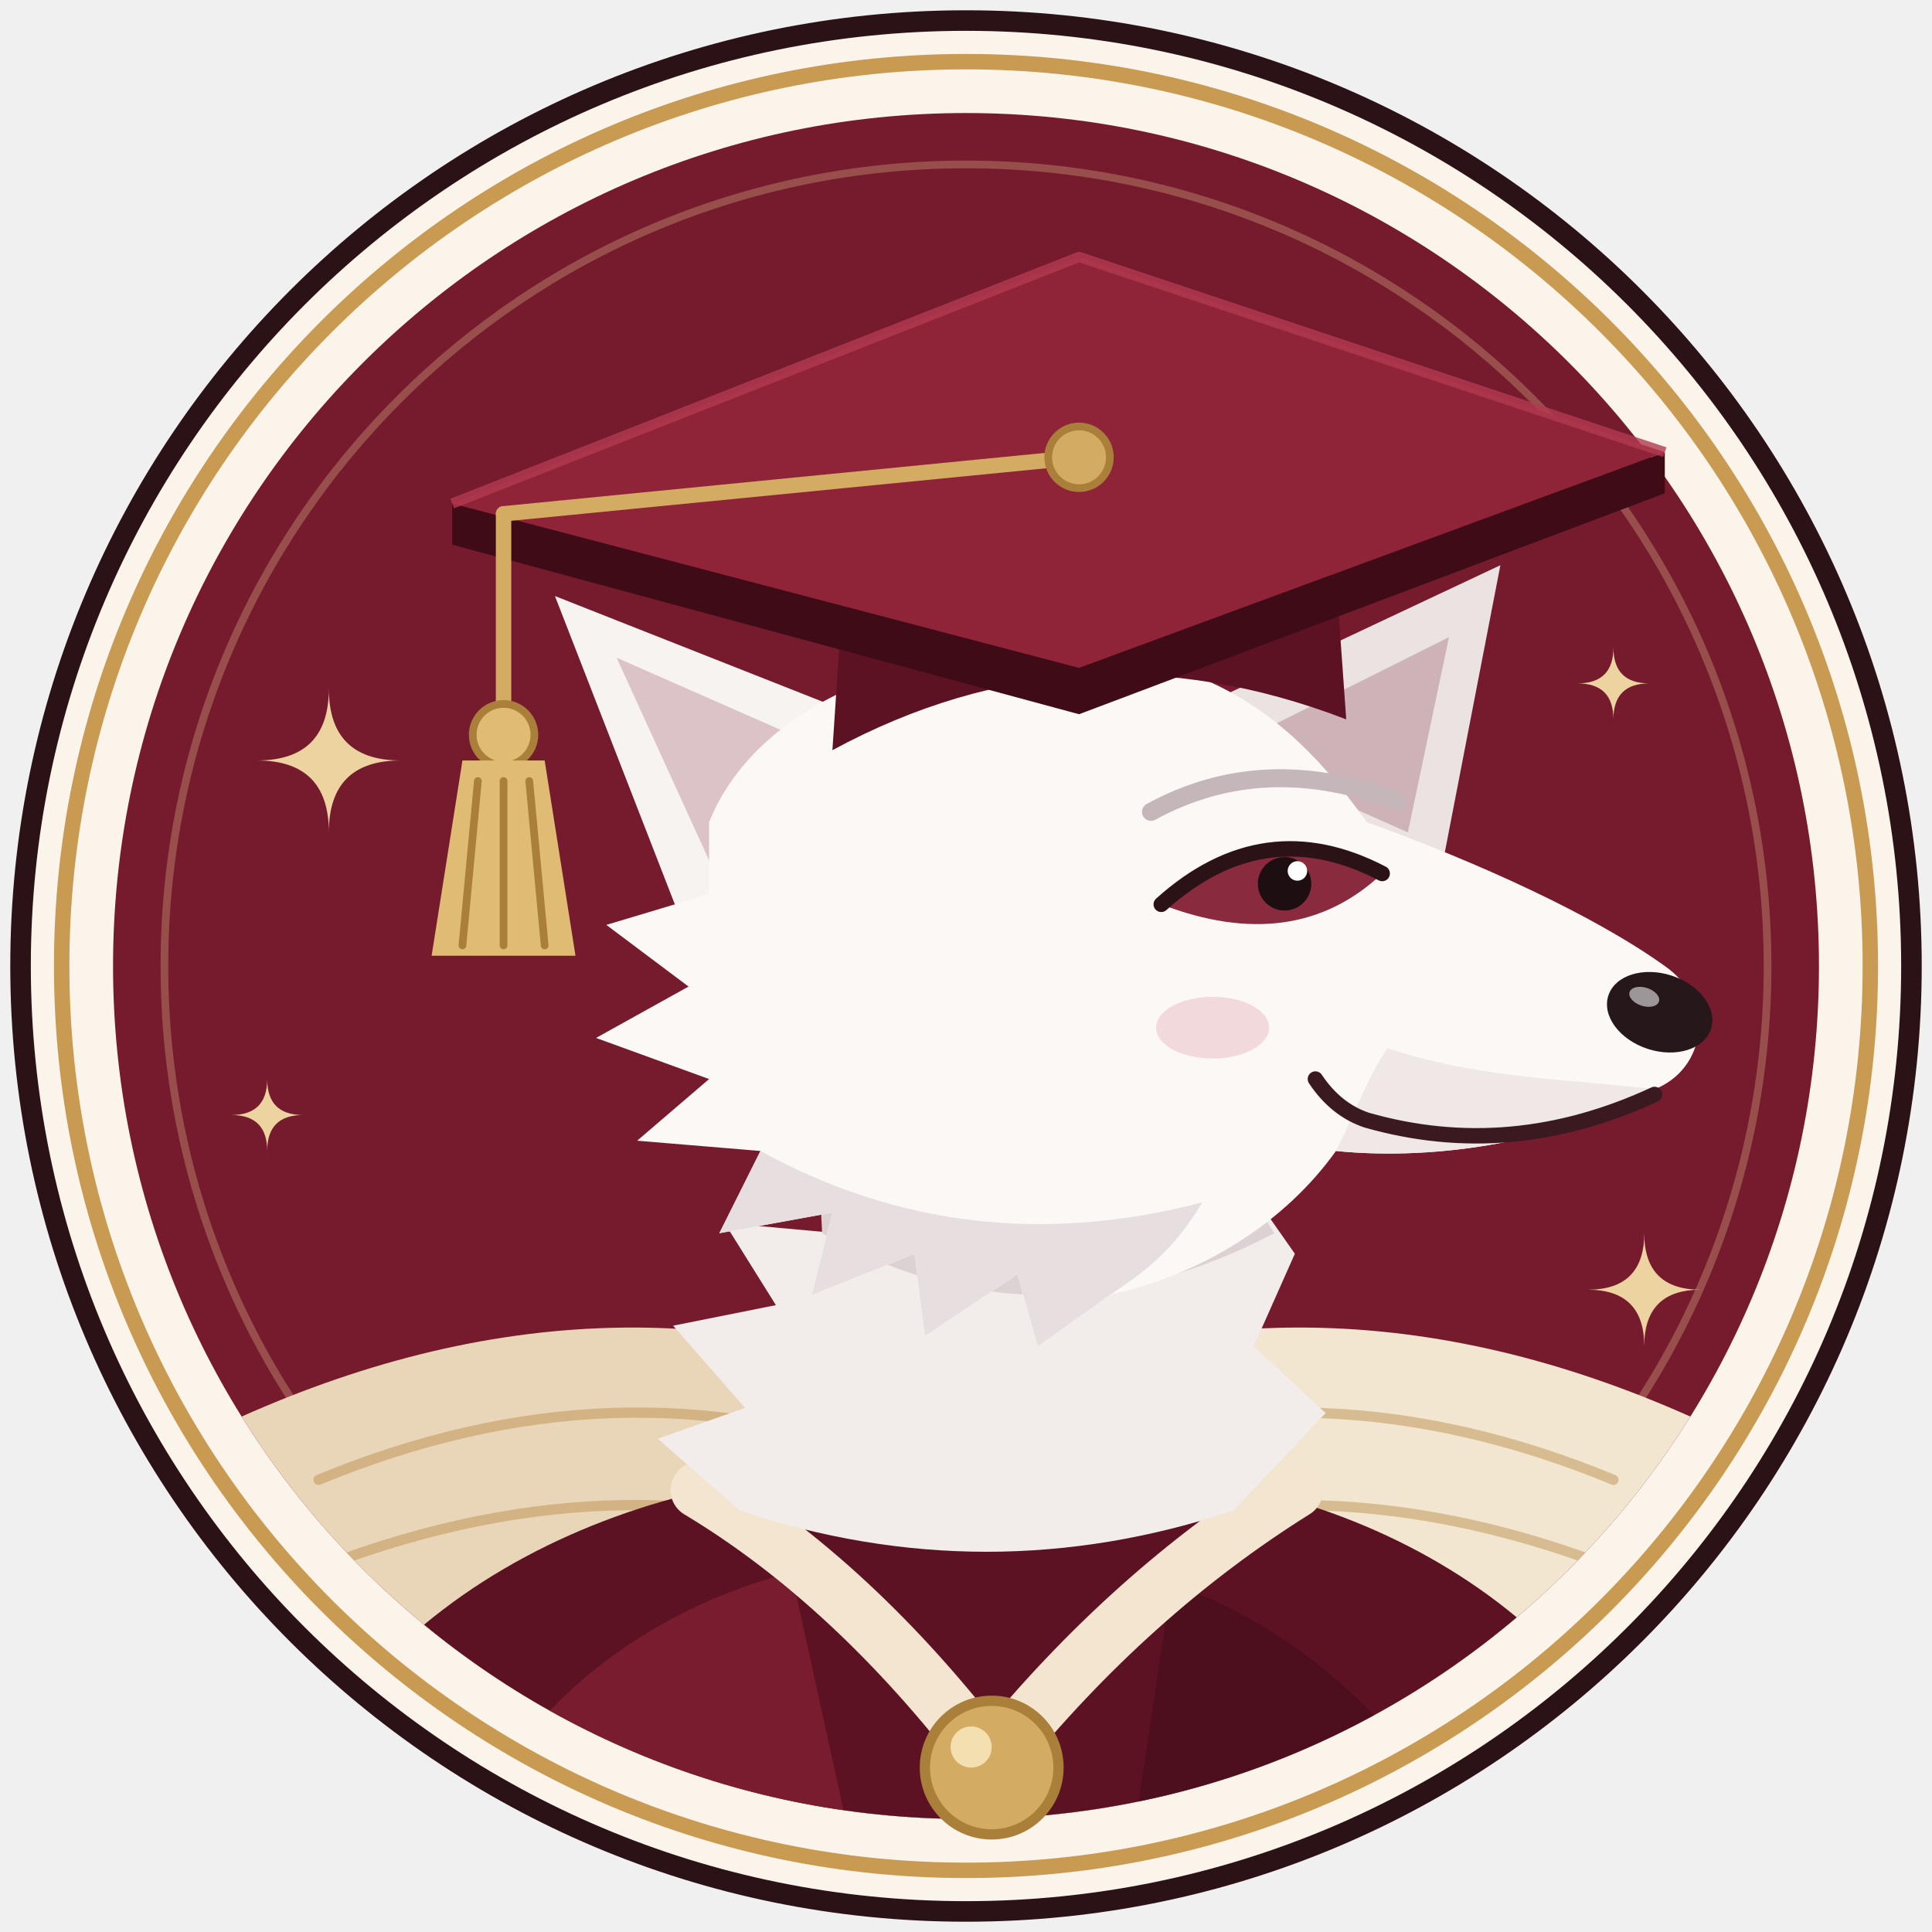
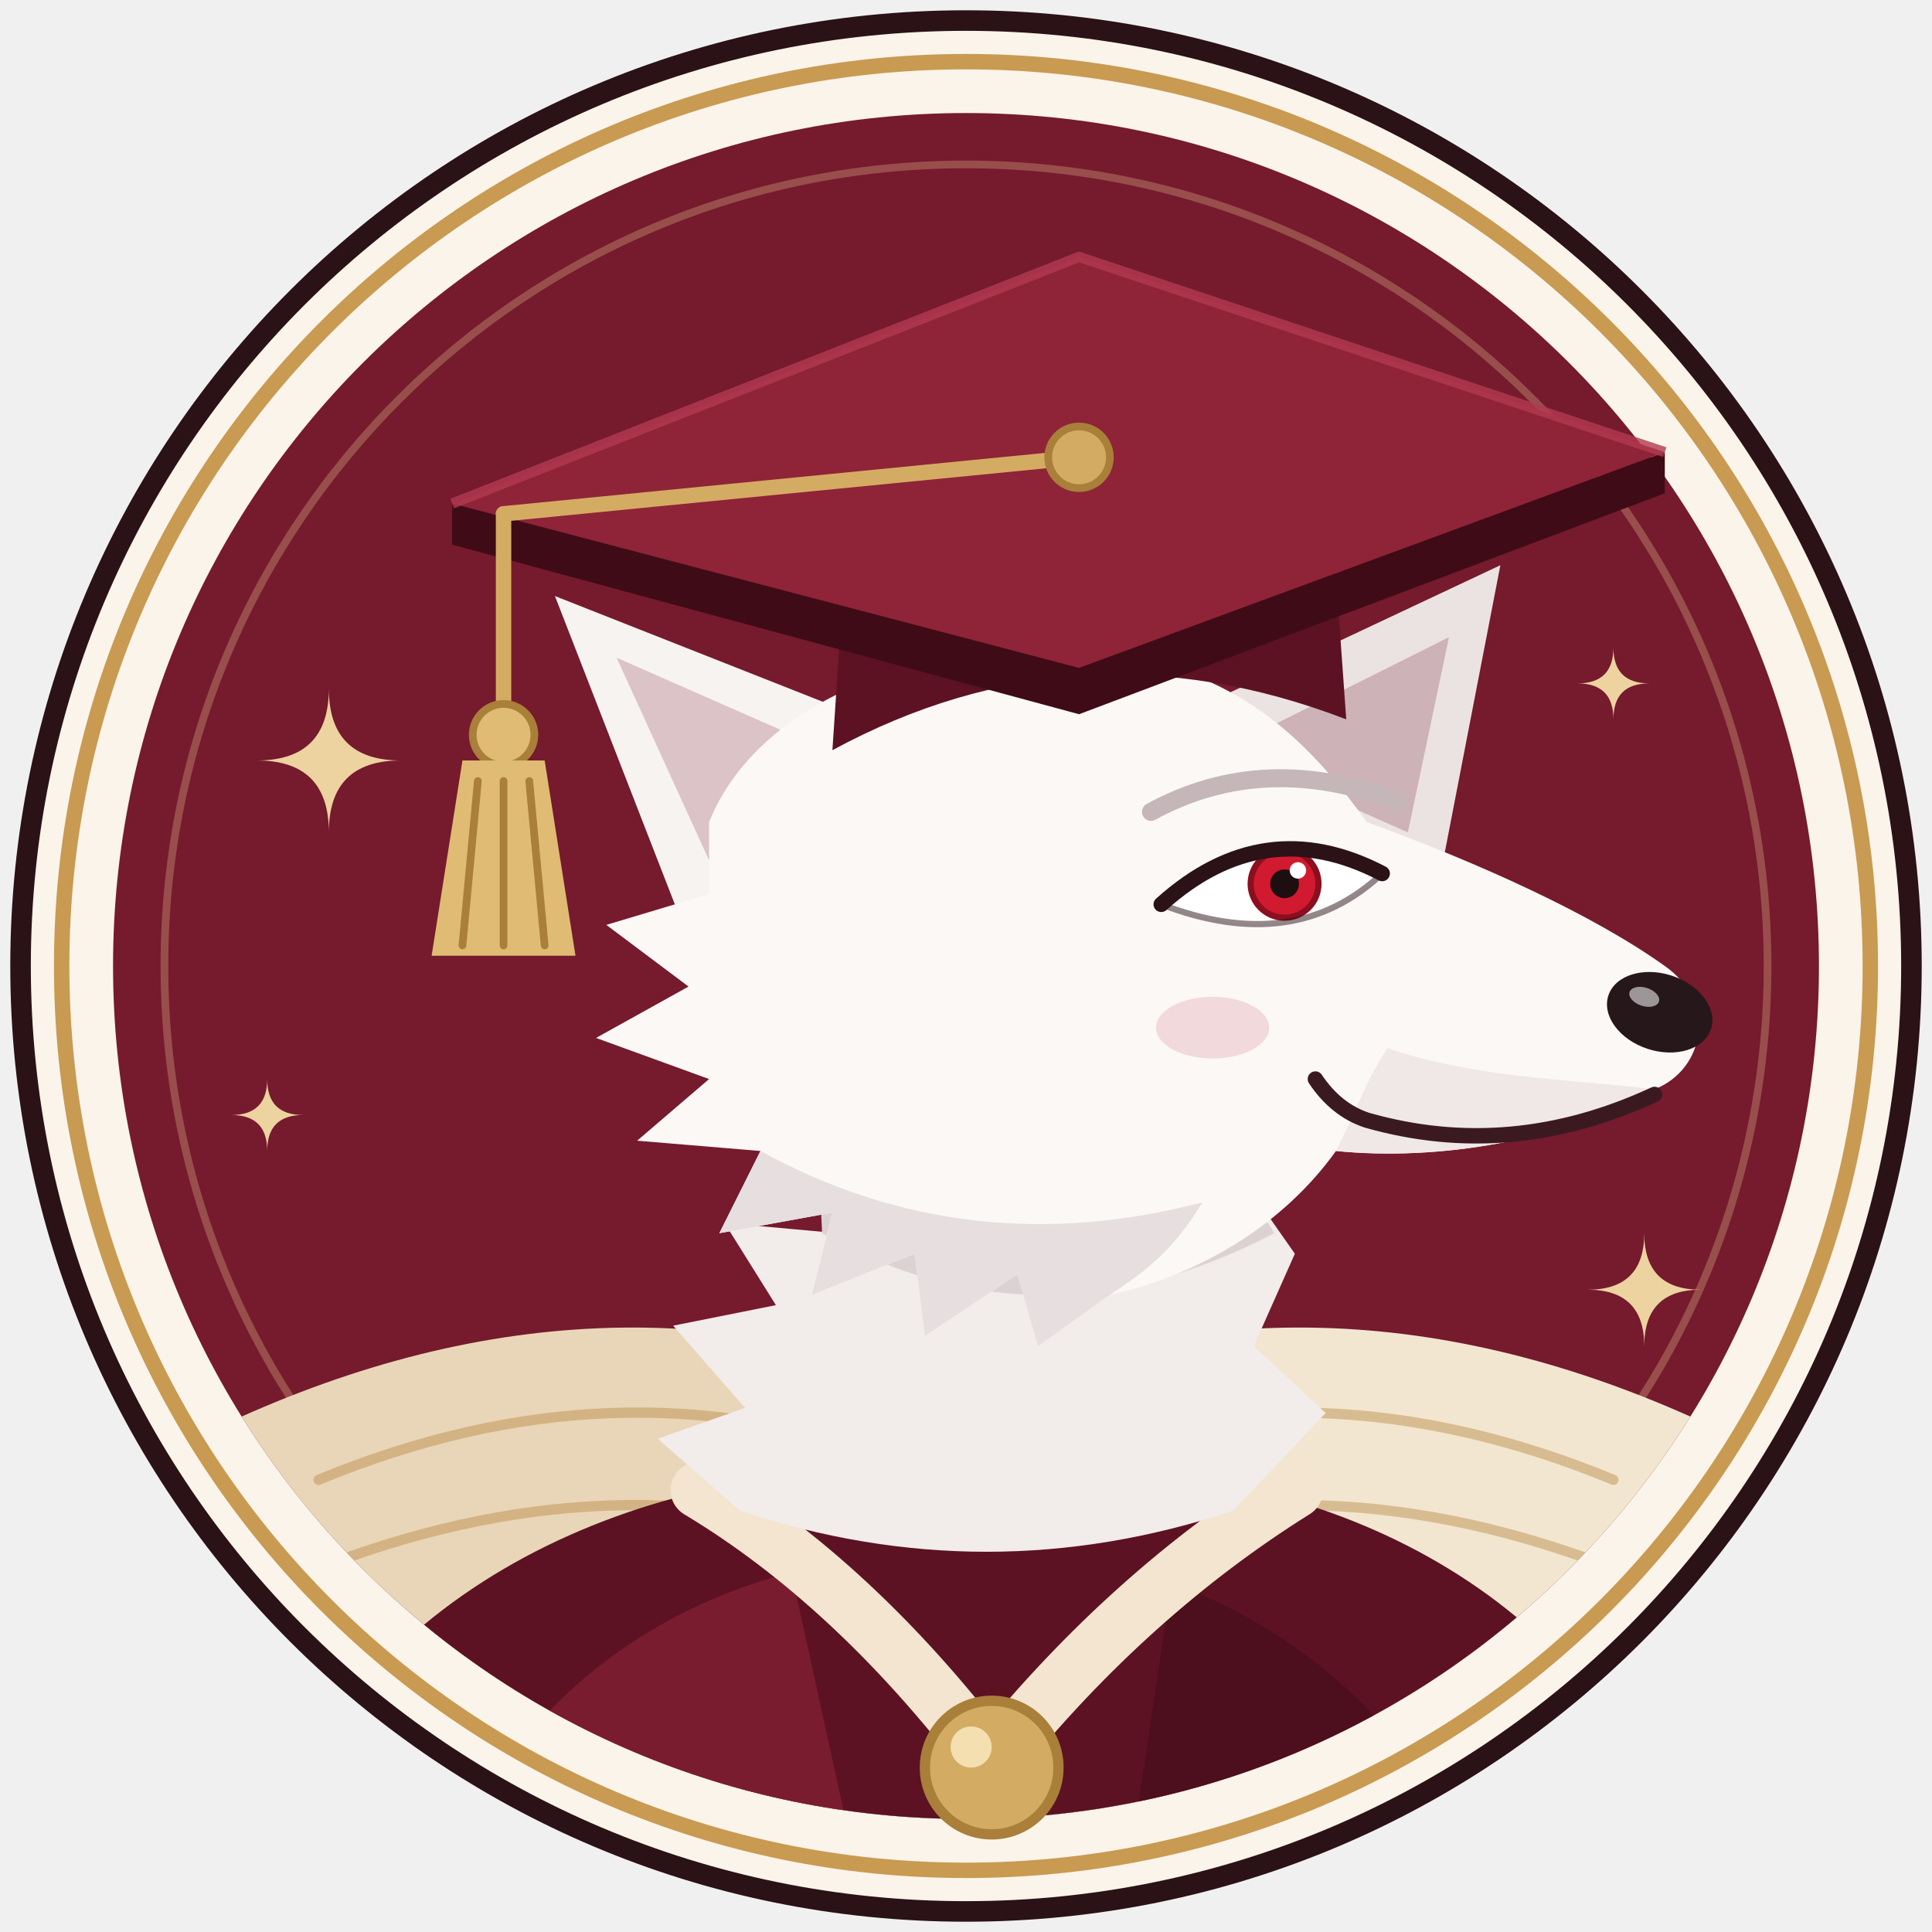
<svg xmlns="http://www.w3.org/2000/svg" viewBox="12 12 376 376">
  <defs>
    <clipPath id="seal">
      <circle cx="200" cy="200" r="166" />
+     </clipPath>
+     <clipPath id="seal-eye">
+       <path d="M238 188 Q258 170 281 182 Q264 198 238 188 Z" />
    </clipPath>
  </defs>
  <g>
    <circle cx="200" cy="200" r="184" fill="#fbf4ea" stroke="#2a1217" stroke-width="4" />
    <circle cx="200" cy="200" r="176" fill="none" stroke="#c99a52" stroke-width="3" />
    <circle cx="200" cy="200" r="166" fill="#761a2d" />
    <circle cx="200" cy="200" r="156" fill="none" stroke="#e7c98f" stroke-width="1.5" opacity="0.3" />
    <g fill="#ecd3a0">
      <path d="M76 146 Q76 160 90 160 Q76 160 76 174 Q76 160 62 160 Q76 160 76 146Z" />
      <path d="M332 252 Q332 263 343 263 Q332 263 332 274 Q332 263 321 263 Q332 263 332 252Z" />
      <path d="M326 138 Q326 145 333 145 Q326 145 326 152 Q326 145 319 145 Q326 145 326 138Z" />
      <path d="M64 222 Q64 229 71 229 Q64 229 64 236 Q64 229 57 229 Q64 229 64 222Z" />
    </g>
    <g clip-path="url(#seal)">
      <path d="M54 290 Q130 254 200 284 L200 400 L54 400 Z" fill="#e9d6b8" />
      <path d="M346 290 Q270 254 200 284 L200 400 L346 400 Z" fill="#f3e6d0" />
      <g fill="none" stroke="#b98a45" stroke-width="2" stroke-linecap="round" opacity="0.45">
        <path d="M74 300 Q132 276 186 296" />
        <path d="M72 318 Q132 294 186 314" />
        <path d="M326 300 Q268 276 214 296" />
        <path d="M328 318 Q268 294 214 314" />
      </g>
      <path d="M58 400 C62 342 108 308 160 300 L246 300 C296 308 340 342 344 400 Z" fill="#5c1222" />
      <path d="M92 400 C100 356 128 328 166 318 L184 400 Z" fill="#8a2236" opacity="0.65" />
      <path d="M306 400 C298 358 272 332 240 320 L228 400 Z" fill="#430c19" opacity="0.6" />
      <path d="M148 302 Q178 320 204 354" fill="none" stroke="#f3e5cf" stroke-width="11" stroke-linecap="round" />
      <path d="M264 302 Q232 322 206 354" fill="none" stroke="#f3e5cf" stroke-width="11" stroke-linecap="round" />
    </g>
    <g>
      <path d="M156 306 L140 292 L157 286 L143 270 L163 266 L153 250 L175 252 L171 232 L250 236 L264 256 L256 274 L270 287 L252 306 Q204 322 156 306 Z" fill="#f2ecea" />
      <path d="M172 252 Q214 276 260 252 L250 236 L171 232 Z" fill="#dcd2d3" />
      <g>
        <g>
          <path d="M148 200 L120 128 L196 158 Z" fill="#f7f3f1" />
          <path d="M153 186 L132 140 L182 162 Z" fill="#dcc3c7" />
        </g>
        <g>
          <path d="M236 154 L304 122 L292 184 Z" fill="#ebe3e1" />
          <path d="M250 158 L294 136 L286 174 Z" fill="#cdb2b7" />
        </g>
        <path d="M150 172 C160 147 196 134 232 140 C255 144 268 158 278 172 C300 180 322 190 336 200 C346 207 344 220 334 224 C316 234 292 238 272 236 C262 250 246 260 228 264 L214 274 L210 260 L192 272 L190 256 L170 264 L174 248 L152 252 L160 236 L136 234 L150 222 L128 214 L146 204 L130 192 L150 186 Z" fill="#fbf8f6" />
        <path d="M228 264 L214 274 L210 260 L192 272 L190 256 L170 264 L174 248 L152 252 L160 236 Q200 258 246 246 C240 256 234 260 228 264 Z" fill="#e6dedf" />
        <path d="M282 216 C300 222 318 222 334 224 C316 234 292 238 272 236 C276 228 278 222 282 216 Z" fill="#efe8e7" />
        <path d="M334 225 Q306 238 278 230 Q272 228 268 222" fill="none" stroke="#3a1a20" stroke-width="3" stroke-linecap="round" stroke-linejoin="round" />
        <ellipse cx="335" cy="209" rx="10.5" ry="7.5" transform="rotate(18 335 209)" fill="#26171a" />
        <ellipse cx="332" cy="206" rx="3" ry="1.8" transform="rotate(18 332 206)" fill="#ffffff" opacity="0.55" />
        <path d="M236 170 Q258 158 284 168" fill="none" stroke="#c4b6b9" stroke-width="3.5" stroke-linecap="round" />
        <g>
-           <path d="M238 188 Q258 170 281 182 Q264 198 238 188 Z" fill="#8a2a3e" />
-           <g>
-             <circle cx="262" cy="184" r="5.2" fill="#1d0e11" />
-             <circle cx="264.5" cy="181.5" r="1.9" fill="#ffffff" />
+           <path d="M238 188 Q258 170 281 182 Q264 198 238 188 Z" fill="#ffffff" />
+           <g clip-path="url(#seal-eye)">
+             <g>
+               <circle cx="262" cy="184" r="6.6" fill="#d11a2f" />
+               <circle cx="262" cy="184" r="6.6" fill="none" stroke="#8c0f1f" stroke-width="1.2" />
+               <circle cx="262" cy="184" r="2.8" fill="#1d0e11" />
+               <circle cx="264.6" cy="181.4" r="1.6" fill="#ffffff" />
+             </g>
          </g>
+           <path d="M238 188 Q258 170 281 182 Q264 198 238 188 Z" fill="none" stroke="#2a1217" stroke-width="1.2" opacity="0.5" />
          <path d="M238 188 Q258 170 281 182" fill="none" stroke="#2a1217" stroke-width="3" stroke-linecap="round" />
        </g>
        <ellipse cx="248" cy="212" rx="11" ry="6" fill="#e7b3bb" opacity="0.45" />
        <path d="M174 158 Q222 132 274 152 L272 124 Q222 106 176 128 Z" fill="#5c1222" />
        <path d="M100 110 L222 62 L336 100 L222 142 Z" fill="#8f2337" />
        <path d="M100 110 L222 142 L336 100 L336 108 L222 151 L100 118 Z" fill="#3f0b17" />
        <path d="M100 110 L222 62 L336 100" fill="none" stroke="#b13a50" stroke-width="2" stroke-linejoin="round" opacity="0.8" />
        <path d="M222 101 L110 112" fill="none" stroke="#d4ab63" stroke-width="3" stroke-linecap="round" />
        <circle cx="222" cy="101" r="6" fill="#d4ab63" stroke="#a97f3a" stroke-width="1.5" />
        <g>
          <path d="M110 112 L110 152" fill="none" stroke="#d4ab63" stroke-width="3" stroke-linecap="round" />
          <circle cx="110" cy="155" r="6" fill="#e0bb73" stroke="#a97f3a" stroke-width="1.5" />
          <path d="M102 160 L118 160 L124 198 L96 198 Z" fill="#e0bb73" />
          <g stroke="#a97f3a" stroke-width="1.5" stroke-linecap="round">
            <path d="M105 164 L102 196" />
            <path d="M110 164 L110 196" />
            <path d="M115 164 L118 196" />
          </g>
        </g>
      </g>
    </g>
    <circle cx="205" cy="356" r="13" fill="#d4ab63" stroke="#a97f3a" stroke-width="2" />
    <circle cx="201" cy="352" r="4" fill="#f4dfb0" />
  </g>
</svg>
